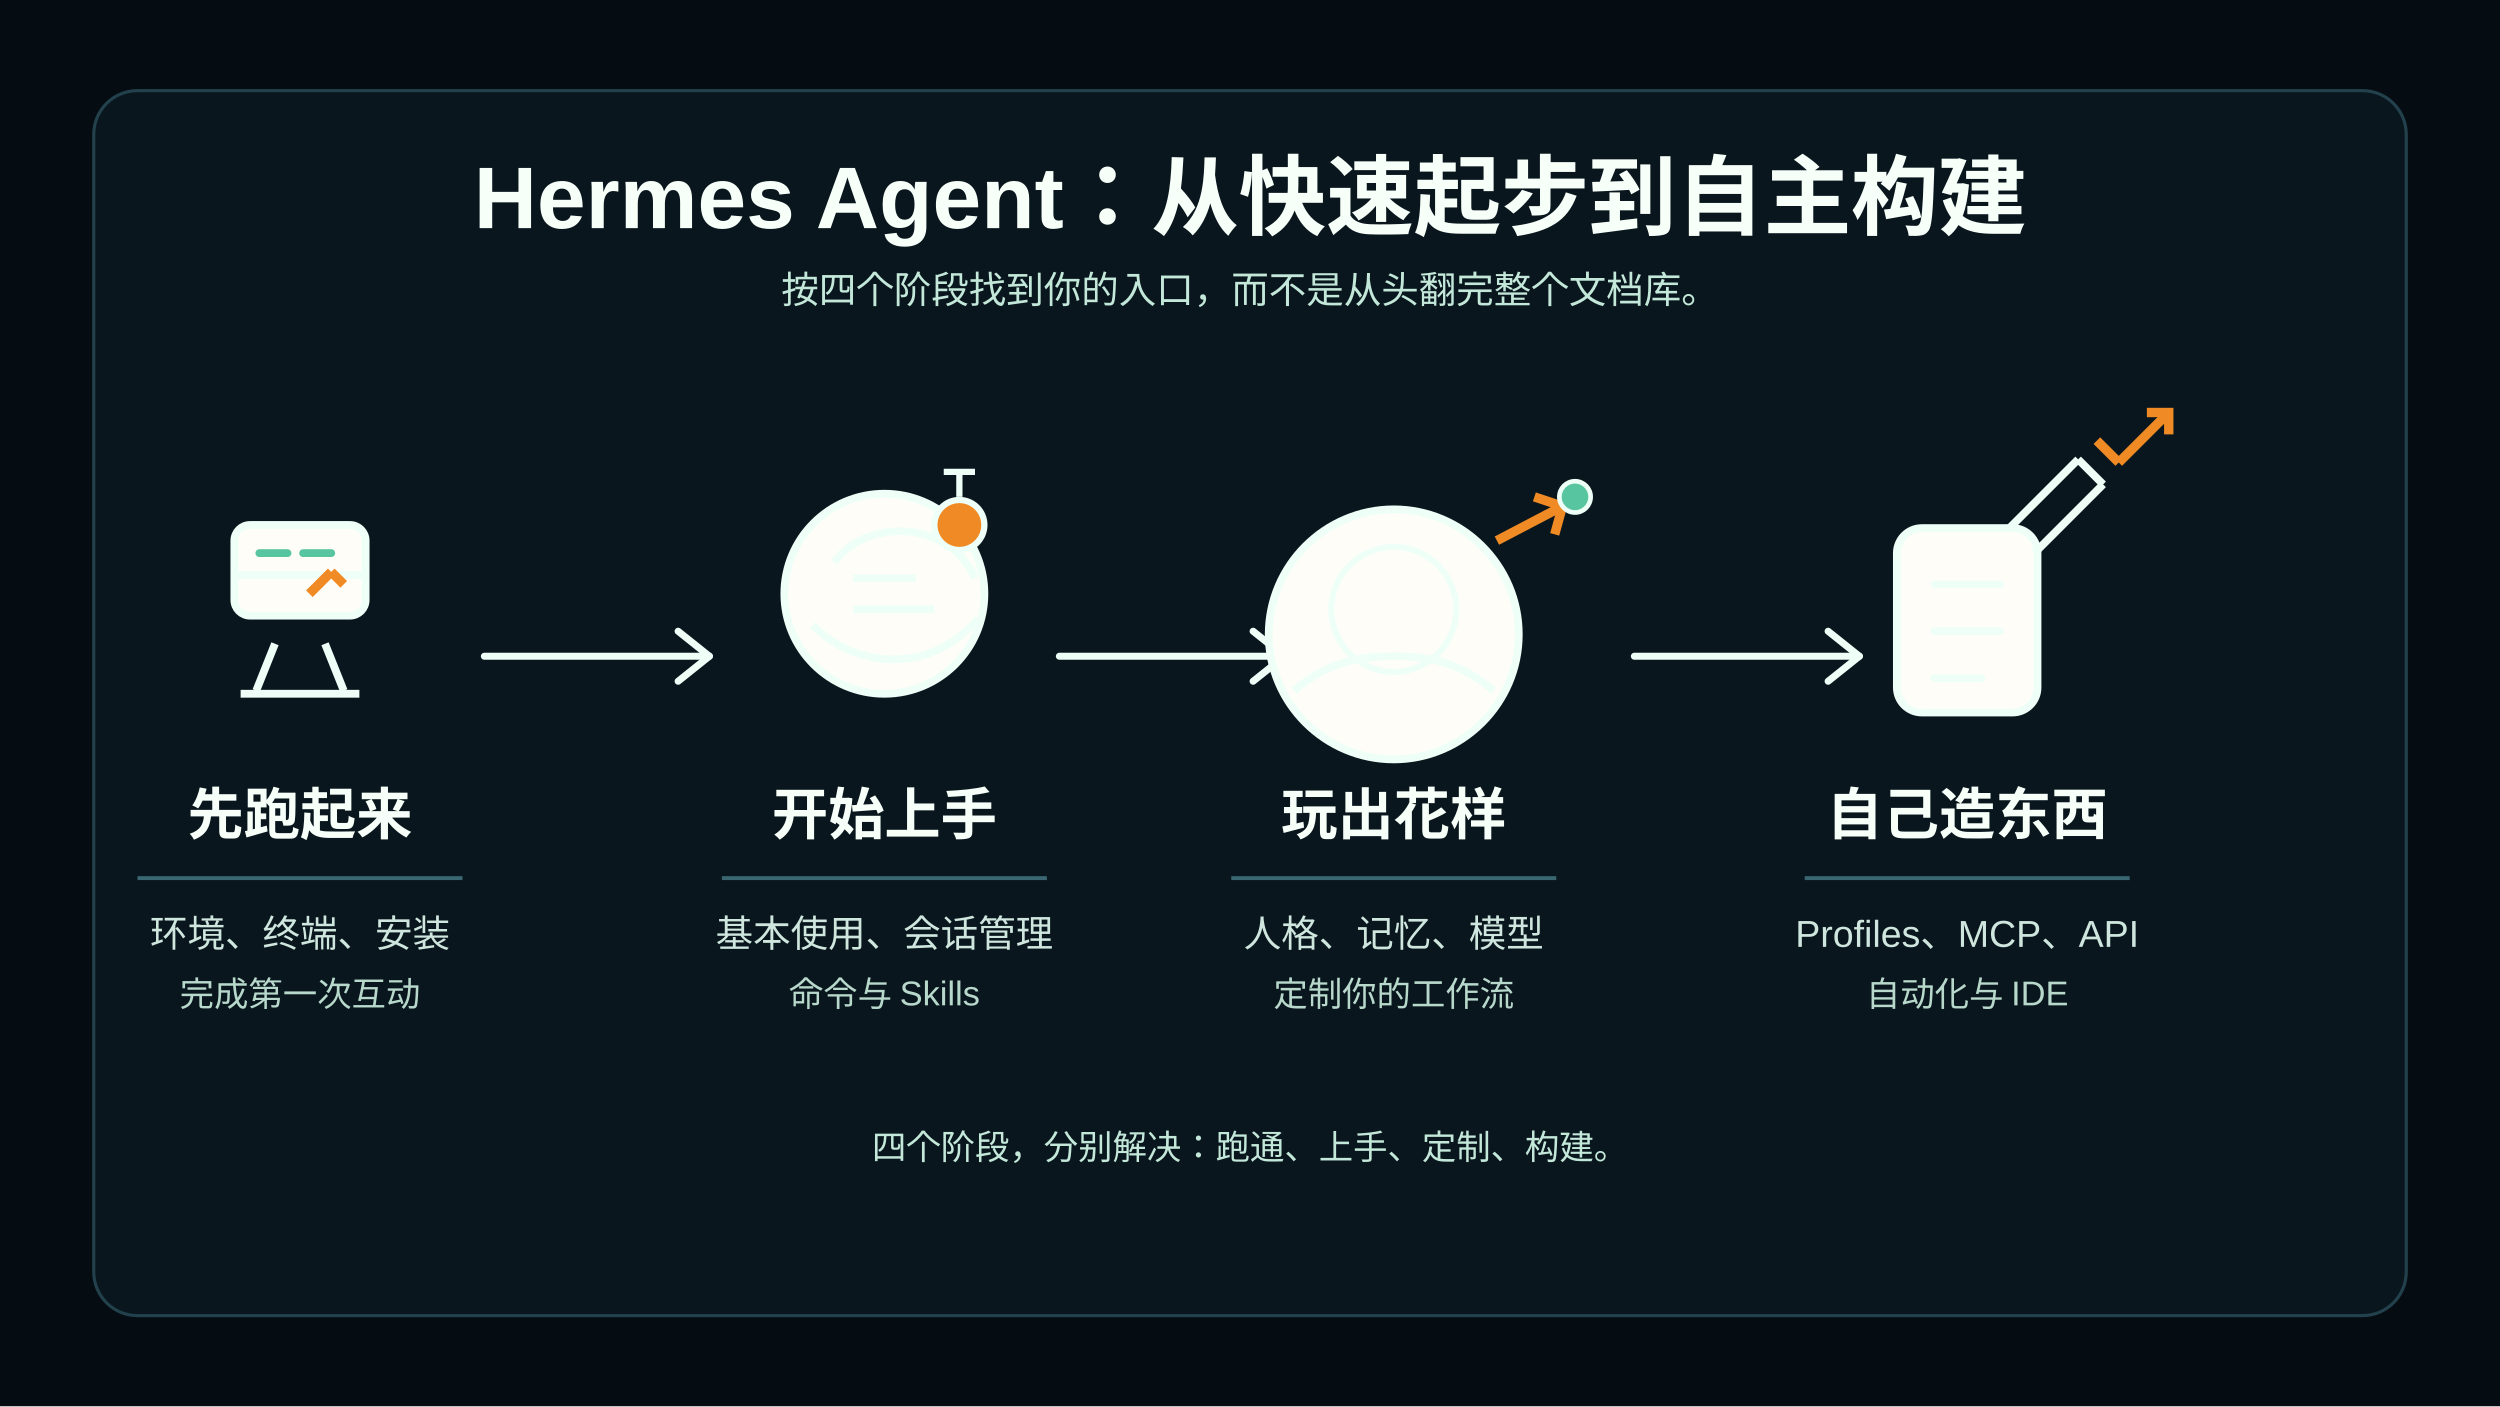
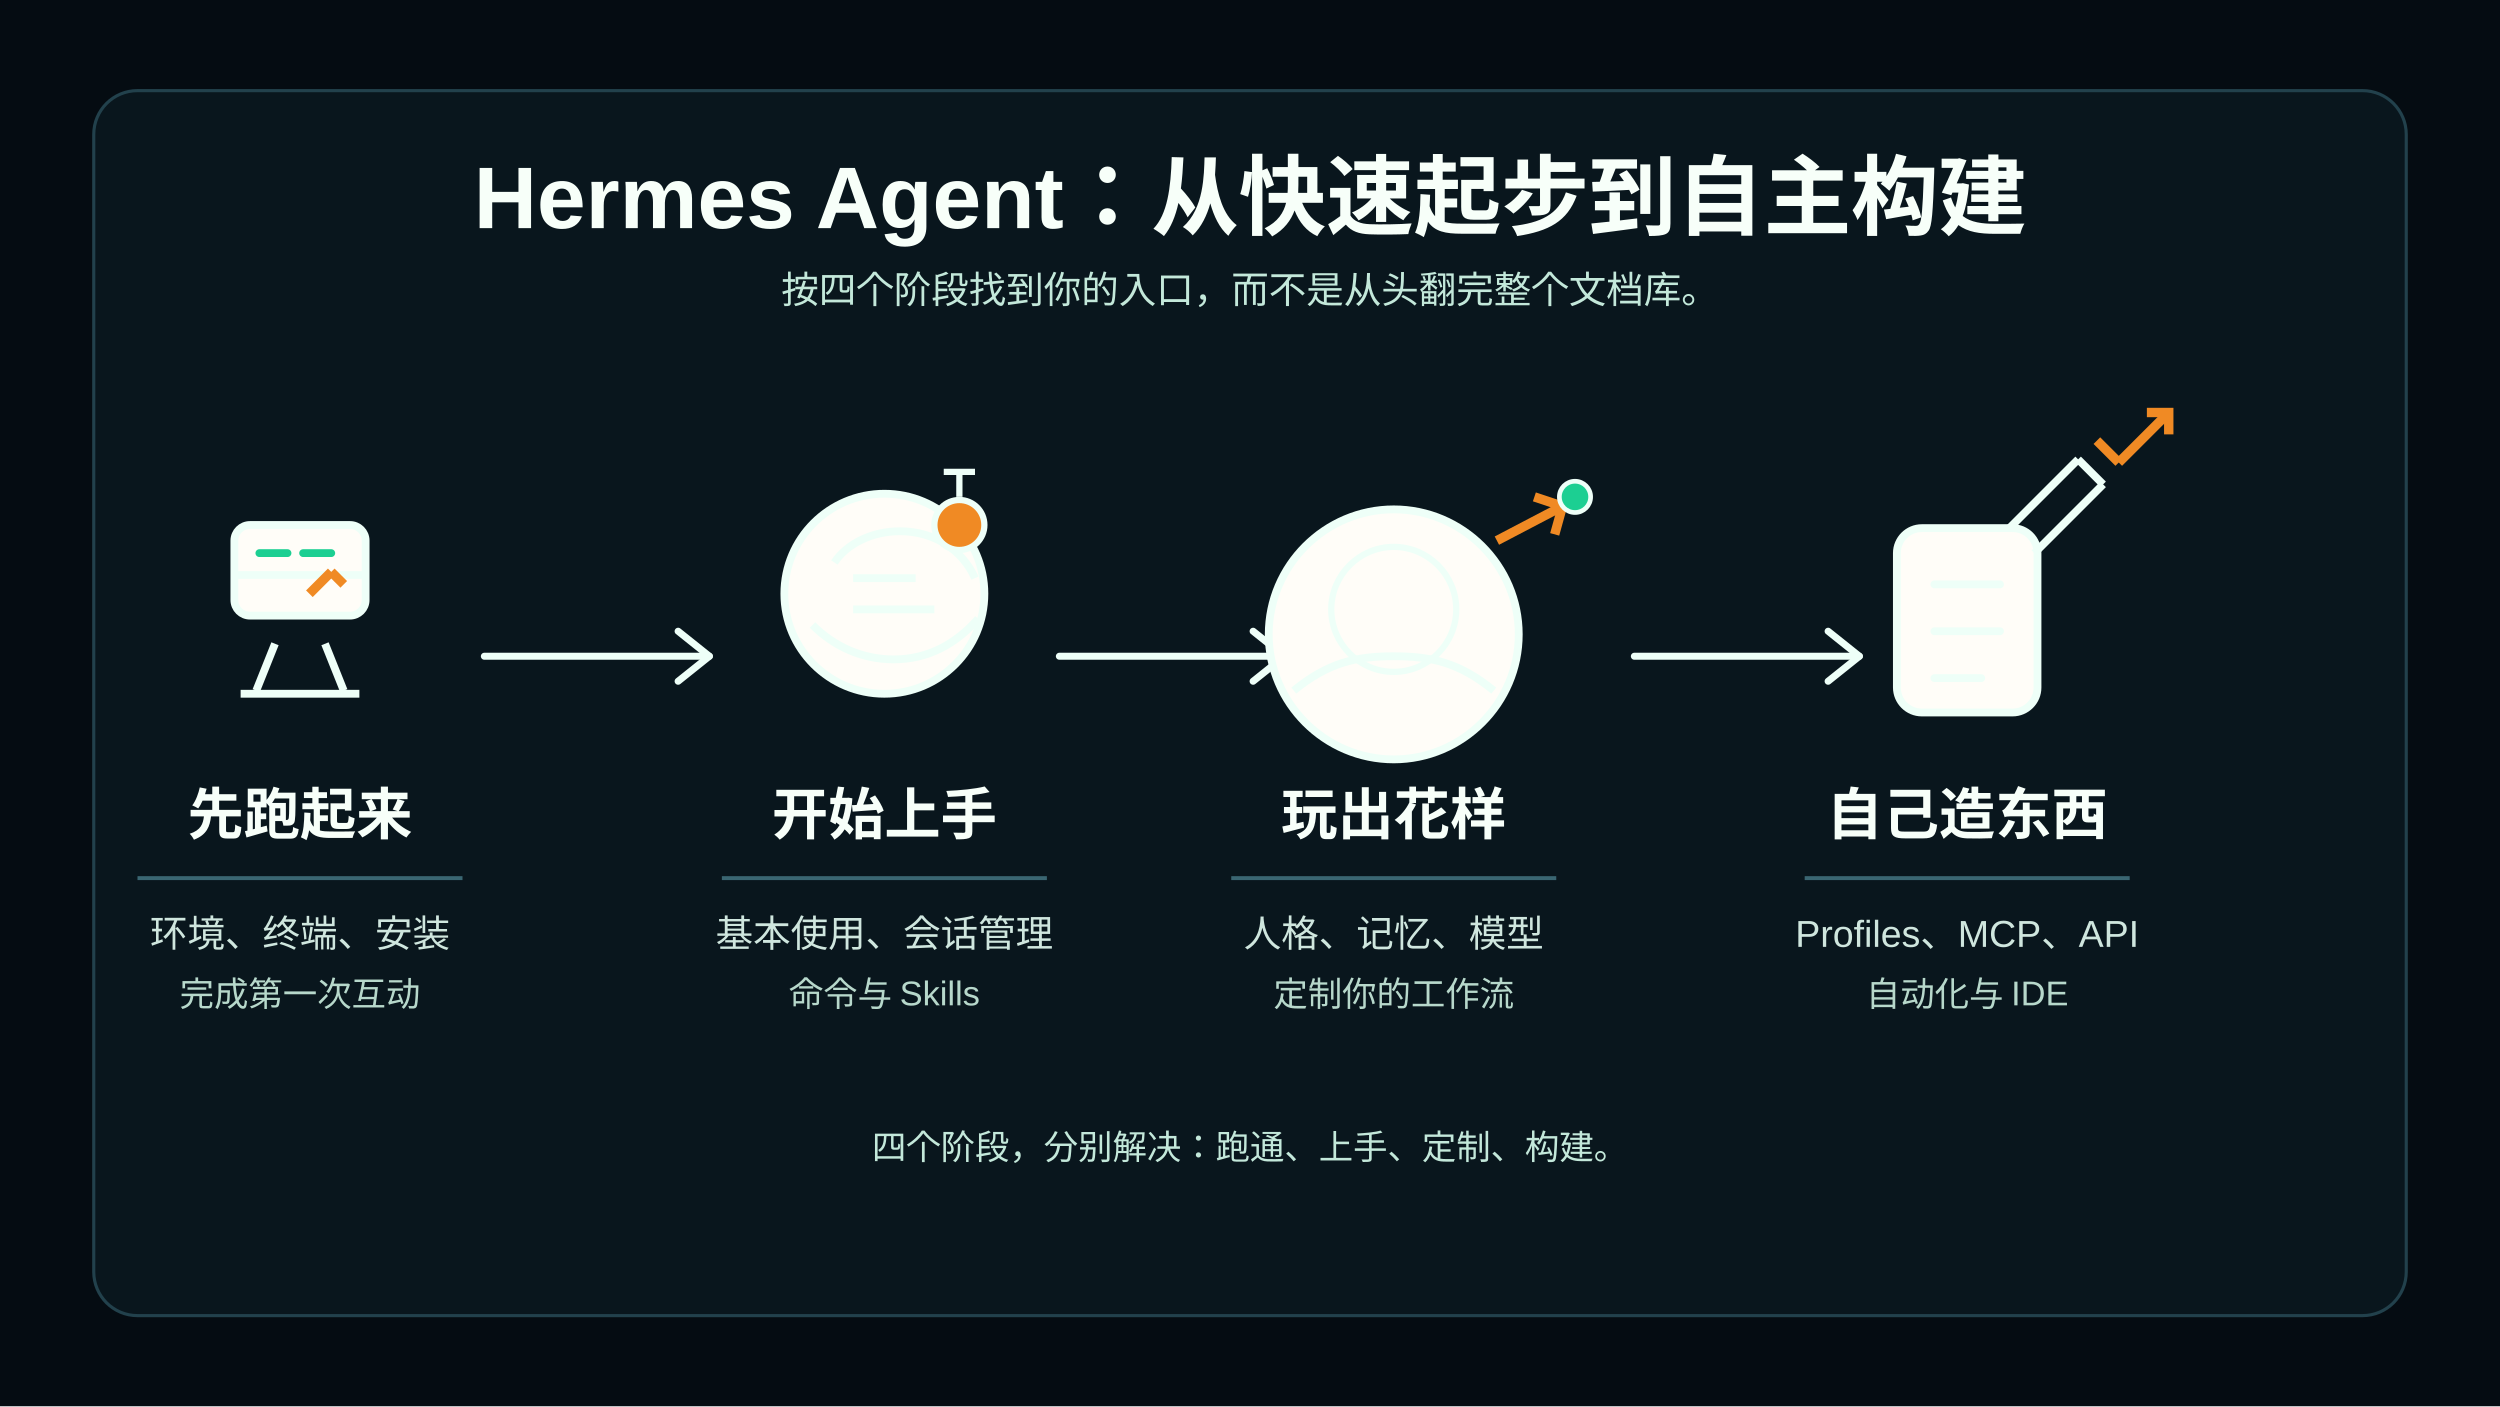
<svg xmlns="http://www.w3.org/2000/svg" width="1600" height="900" viewBox="0 0 1600 900" fill="none">
  <rect width="1600" height="900" fill="#050C12" />
  <rect x="60" y="58" width="1480" height="784" rx="28" fill="#09161D" stroke="#22414C" stroke-width="2" />
  <text x="800" y="146" text-anchor="middle" fill="#F7FFF9" font-size="56" font-family="Arial, PingFang SC, Microsoft YaHei, sans-serif" font-weight="700">Hermes Agent：从快速起步到自主构建</text>
  <text x="800" y="194" text-anchor="middle" fill="#C3E8DA" font-size="24" font-family="Arial, PingFang SC, Microsoft YaHei, sans-serif">按四个阶段找到你的入口，而不是从头翻完整个文档库。</text>
  <g stroke="#EEFFF8" stroke-width="4.5" stroke-linecap="round" stroke-linejoin="round">
    <path d="M310 420H454" />
    <path d="M434 404L454 420L434 436" />
    <path d="M678 420H822" />
    <path d="M802 404L822 420L802 436" />
    <path d="M1046 420H1190" />
    <path d="M1170 404L1190 420L1170 436" />
  </g>
  <g>
    <rect x="150" y="336" width="84" height="58" rx="10" fill="#FFFDF8" stroke="#EEFFF8" stroke-width="5" />
    <path d="M150 368H234" stroke="#EEFFF8" stroke-width="5" />
-     <path d="M166 354H184" stroke="#57C5A0" stroke-width="5" stroke-linecap="round" />
-     <path d="M194 354H212" stroke="#57C5A0" stroke-width="5" stroke-linecap="round" />
+     <path d="M166 354H184" stroke="#1CCF92" stroke-width="5" stroke-linecap="round" />
+     <path d="M194 354H212" stroke="#1CCF92" stroke-width="5" stroke-linecap="round" />
    <path d="M176 412L164 442" stroke="#EEFFF8" stroke-width="5" />
    <path d="M208 412L220 442" stroke="#EEFFF8" stroke-width="5" />
    <path d="M154 444H230" stroke="#EEFFF8" stroke-width="5" />
    <path d="M198 380L212 366" stroke="#F08A24" stroke-width="6" />
    <path d="M212 366L220 374" stroke="#F08A24" stroke-width="6" />
  </g>
  <g>
    <circle cx="566" cy="380" r="64" stroke="#EEFFF8" stroke-width="5" fill="#FFFDF8" />
    <path d="M534 360C542 348 558 340 576 340C598 340 616 352 624 370" stroke="#EEFFF8" stroke-width="5" />
    <path d="M520 400C534 414 552 422 572 422C594 422 612 412 626 396" stroke="#EEFFF8" stroke-width="5" />
    <path d="M546 370H586" stroke="#EEFFF8" stroke-width="5" />
    <path d="M546 390H598" stroke="#EEFFF8" stroke-width="5" />
    <circle cx="614" cy="336" r="16" fill="#F08A24" stroke="#EEFFF8" stroke-width="4" />
    <path d="M614 318V302" stroke="#EEFFF8" stroke-width="4" />
    <path d="M604 302H624" stroke="#EEFFF8" stroke-width="4" />
  </g>
  <g>
    <path d="M892 326C936 326 972 362 972 406C972 450 936 486 892 486C848 486 812 450 812 406C812 362 848 326 892 326Z" stroke="#EEFFF8" stroke-width="5" fill="#FFFDF8" />
    <path d="M892 350C914 350 932 368 932 390C932 412 914 430 892 430C870 430 852 412 852 390C852 368 870 350 892 350Z" stroke="#EEFFF8" stroke-width="4" />
    <path d="M828 442C850 424 868 420 892 420C916 420 934 424 956 442" stroke="#EEFFF8" stroke-width="5" />
    <path d="M958 346L1000 324" stroke="#F08A24" stroke-width="6" />
    <path d="M1000 324L995 342" stroke="#F08A24" stroke-width="6" />
    <path d="M1000 324L982 318" stroke="#F08A24" stroke-width="6" />
-     <circle cx="1008" cy="318" r="10" fill="#57C5A0" stroke="#EEFFF8" stroke-width="3" />
+     <circle cx="1008" cy="318" r="10" fill="#1CCF92" stroke="#EEFFF8" stroke-width="3" />
  </g>
  <g>
    <rect x="1214" y="338" width="90" height="118" rx="16" fill="#FFFDF8" stroke="#EEFFF8" stroke-width="5" />
    <path d="M1238 374H1280" stroke="#EEFFF8" stroke-width="5" stroke-linecap="round" />
    <path d="M1238 404H1280" stroke="#EEFFF8" stroke-width="5" stroke-linecap="round" />
    <path d="M1238 434H1268" stroke="#EEFFF8" stroke-width="5" stroke-linecap="round" />
    <path d="M1286 338L1330 294" stroke="#EEFFF8" stroke-width="5" />
    <path d="M1330 294L1346 310" stroke="#EEFFF8" stroke-width="5" />
    <path d="M1346 310L1302 354" stroke="#EEFFF8" stroke-width="5" />
    <path d="M1342 282L1356 296" stroke="#F08A24" stroke-width="6" />
    <path d="M1356 296L1388 264" stroke="#F08A24" stroke-width="6" />
    <path d="M1374 264H1388V278" stroke="#F08A24" stroke-width="6" />
  </g>
  <g>
    <text x="192" y="534" text-anchor="middle" fill="#F7FFF9" font-size="36" font-family="Arial, PingFang SC, Microsoft YaHei, sans-serif" font-weight="700">先跑起来</text>
    <path d="M88 562H296" stroke="#3A6672" stroke-width="2.5" />
    <text x="192" y="606" text-anchor="middle" fill="#CFE6DE" font-size="24" font-family="Arial, PingFang SC, Microsoft YaHei, sans-serif">环境、终端、安装</text>
    <text x="192" y="644" text-anchor="middle" fill="#B7D8CB" font-size="22" font-family="Arial, PingFang SC, Microsoft YaHei, sans-serif">完成第一次互动</text>
  </g>
  <g>
    <text x="566" y="534" text-anchor="middle" fill="#F7FFF9" font-size="36" font-family="Arial, PingFang SC, Microsoft YaHei, sans-serif" font-weight="700">开始上手</text>
    <path d="M462 562H670" stroke="#3A6672" stroke-width="2.5" />
    <text x="566" y="606" text-anchor="middle" fill="#CFE6DE" font-size="24" font-family="Arial, PingFang SC, Microsoft YaHei, sans-serif">基本使用、会话管理</text>
    <text x="566" y="644" text-anchor="middle" fill="#B7D8CB" font-size="22" font-family="Arial, PingFang SC, Microsoft YaHei, sans-serif">命令与 Skills</text>
  </g>
  <g>
    <text x="892" y="534" text-anchor="middle" fill="#F7FFF9" font-size="36" font-family="Arial, PingFang SC, Microsoft YaHei, sans-serif" font-weight="700">玩出花样</text>
    <path d="M788 562H996" stroke="#3A6672" stroke-width="2.5" />
    <text x="892" y="606" text-anchor="middle" fill="#CFE6DE" font-size="24" font-family="Arial, PingFang SC, Microsoft YaHei, sans-serif">人格、记忆、模型</text>
    <text x="892" y="644" text-anchor="middle" fill="#B7D8CB" font-size="22" font-family="Arial, PingFang SC, Microsoft YaHei, sans-serif">定制你的工作流</text>
  </g>
  <g>
    <text x="1259" y="534" text-anchor="middle" fill="#F7FFF9" font-size="36" font-family="Arial, PingFang SC, Microsoft YaHei, sans-serif" font-weight="700">自己造东西</text>
    <path d="M1155 562H1363" stroke="#3A6672" stroke-width="2.5" />
    <text x="1259" y="606" text-anchor="middle" fill="#CFE6DE" font-size="24" font-family="Arial, PingFang SC, Microsoft YaHei, sans-serif">Profiles、MCP、API</text>
    <text x="1259" y="644" text-anchor="middle" fill="#B7D8CB" font-size="22" font-family="Arial, PingFang SC, Microsoft YaHei, sans-serif">自动化与 IDE</text>
  </g>
  <text x="800" y="742" text-anchor="middle" fill="#C3E8DA" font-size="22" font-family="Arial, PingFang SC, Microsoft YaHei, sans-serif">四个阶段，分别解决：跑通、上手、定制、构建。</text>
</svg>
